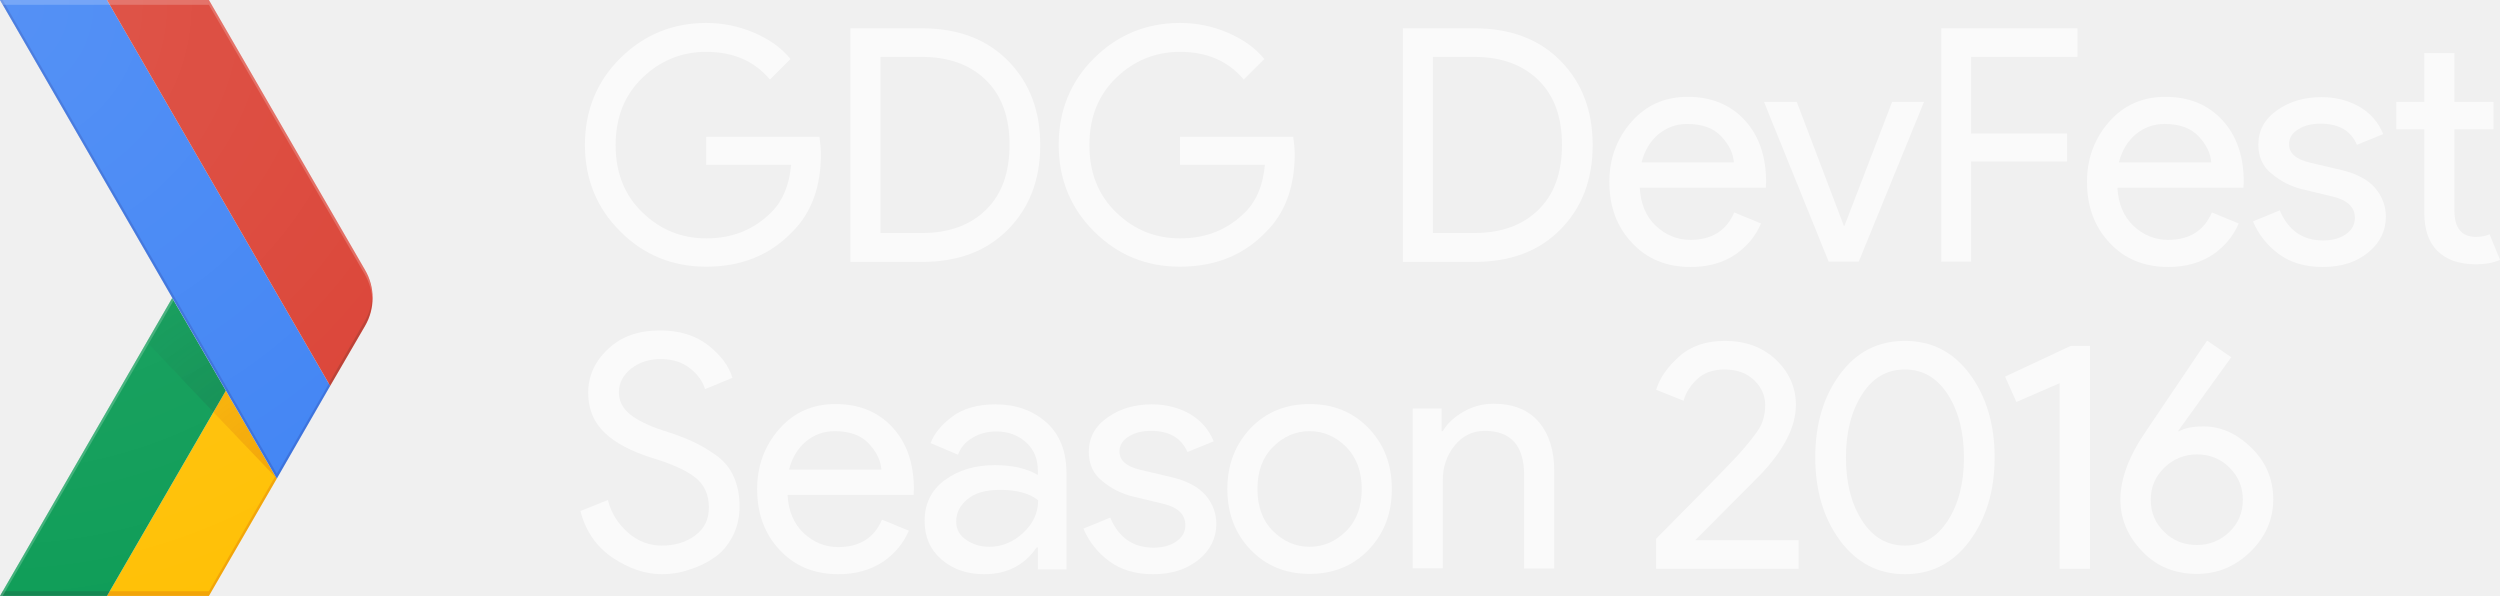
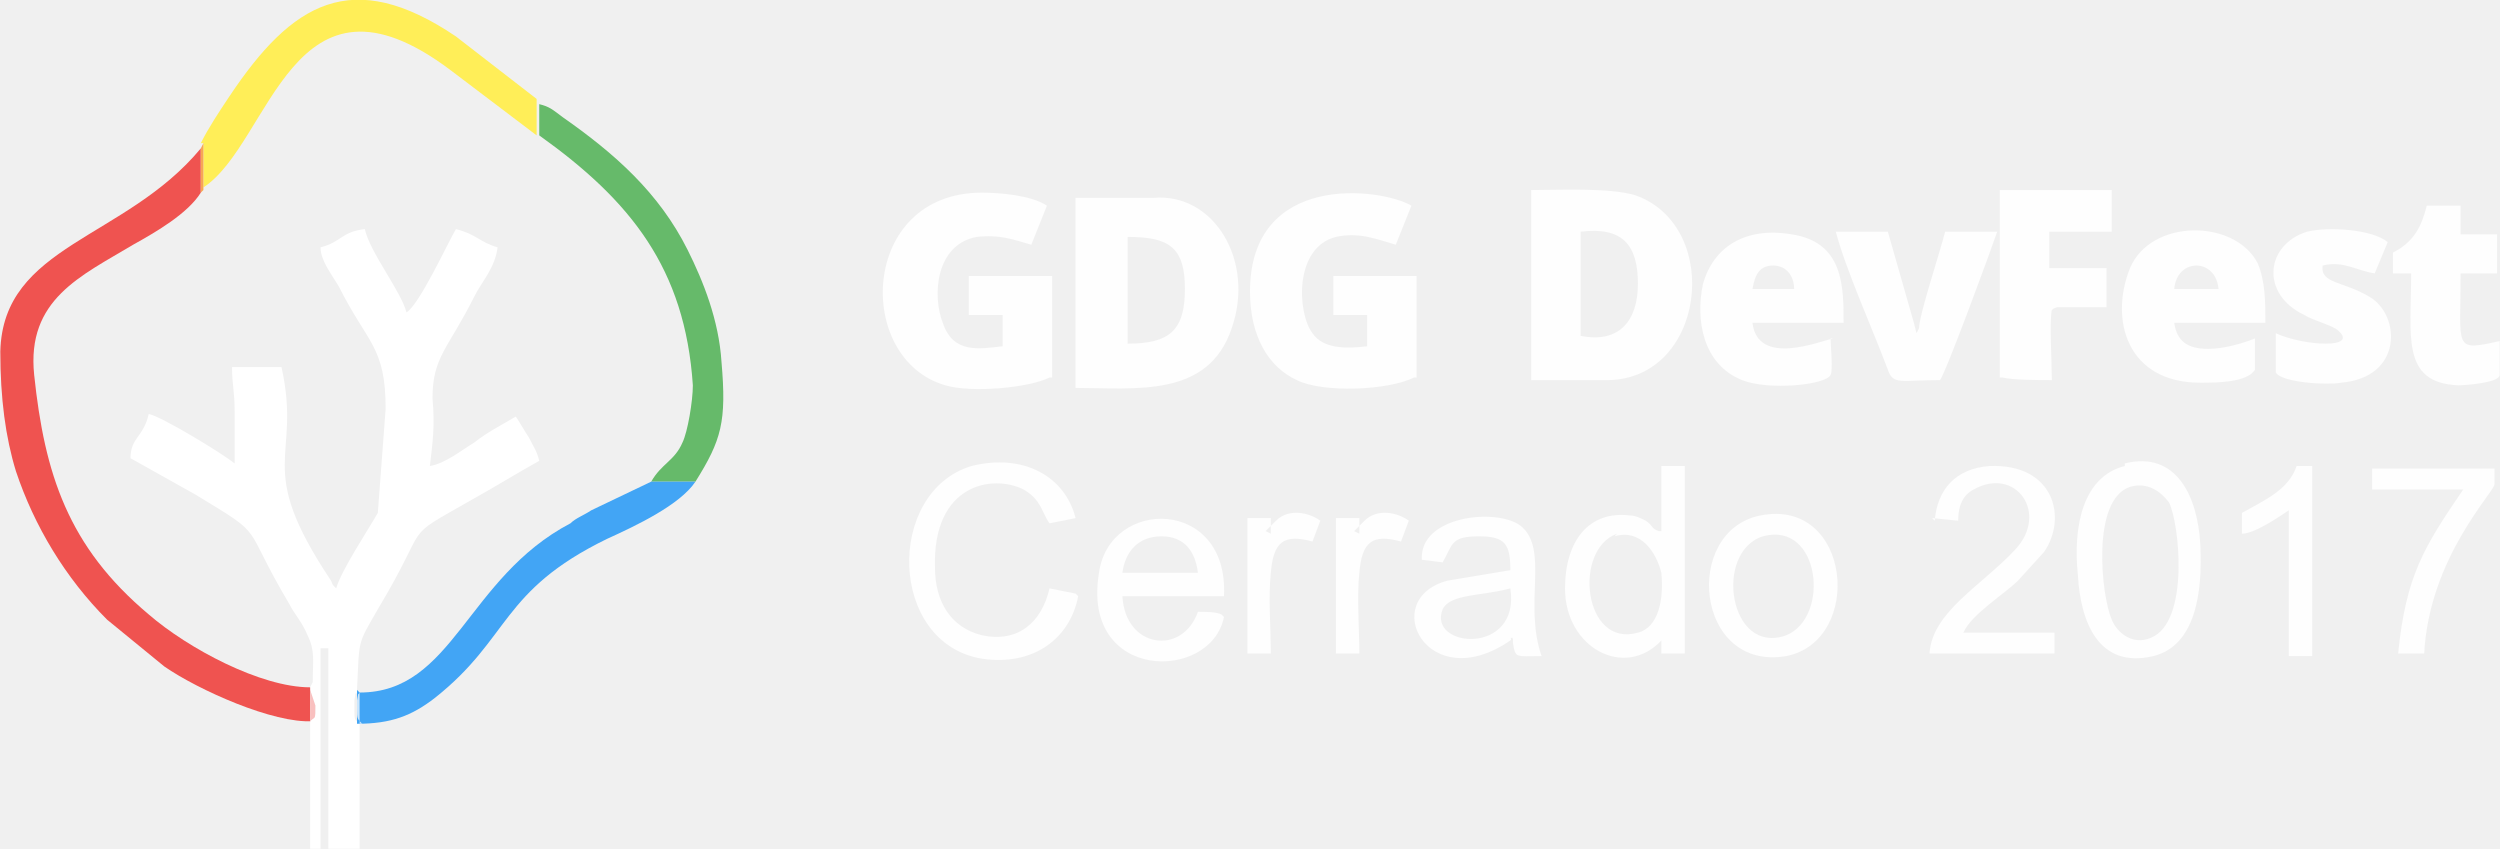
- <svg xmlns="http://www.w3.org/2000/svg" id="Layer_4" viewBox="0 0 839 200">
-   <style>.st0{fill:none;} .st1{fill:#FFC107;} .st2{fill:#0F9D58;} .st3{opacity:0.2;fill:#BF360C;enable-background:new ;} .st4{opacity:0.2;fill:#263238;enable-background:new ;} .st5{opacity:0.2;fill:#FFFFFF;enable-background:new ;} .st6{fill:url(#XMLID_126_);} .st7{fill:url(#XMLID_127_);} .st8{fill:#4285F4;} .st9{fill:#DB4437;} .st10{opacity:0.2;fill:#1A237E;enable-background:new ;} .st11{opacity:0.2;fill:#3E2723;enable-background:new ;} .st12{fill:url(#XMLID_128_);} .st13{fill:#FAFAFA;}</style>
-   <g id="XMLID_60_">
-     <g id="XMLID_61_">
-       <g id="XMLID_62_">
-         <path id="XMLID_106_" class="st0" d="M122.5 90.6L70.1 0H0l57.8 100L0 200h70.1l52.4-90.6c3.3-5.8 3.3-13 0-18.8z" />
-         <path id="XMLID_105_" class="st1" d="M92.4 159.8l-16.6-28.7L35.9 200h34.2l22.8-39.4z" />
-         <path id="XMLID_104_" class="st0" d="M122.5 90.6L70.1 0H0l57.8 100L0 200h70.1l52.4-90.6c3.3-5.8 3.3-13 0-18.8z" />
-         <path id="XMLID_103_" class="st2" d="M57.8 100l18 31.1L35.9 200H0z" />
-         <path id="XMLID_102_" class="st0" d="M122.5 90.6L70.1 0H0l57.8 100L0 200h70.1l52.4-90.6c3.3-5.8 3.3-13 0-18.8z" />
-         <path id="XMLID_101_" class="st3" d="M70.1 198.4H36.8l-.9 1.6h34.2l22.8-39.4-.5-.8z" />
-         <path id="XMLID_100_" class="st0" d="M122.5 90.6L70.1 0H0l57.8 100L0 200h70.1l52.4-90.6c3.3-5.8 3.3-13 0-18.8z" />
-         <path id="XMLID_99_" class="st4" d="M.9 198.4L0 200h35.9l.9-1.6z" />
-         <path id="XMLID_98_" class="st0" d="M122.5 90.6L70.1 0H0l57.8 100L0 200h70.1l52.4-90.6c3.3-5.8 3.3-13 0-18.8z" />
-         <path id="XMLID_96_" class="st5" d="M0 200h.9l57.4-99.2-.5-.8z" />
-         <path id="XMLID_94_" class="st0" d="M122.5 90.6L70.1 0H0l57.8 100L0 200h70.1l52.4-90.6c3.3-5.8 3.3-13 0-18.8z" />
-         <radialGradient id="XMLID_126_" cx="92.62" cy="2707.501" r="69.162" gradientTransform="matrix(1 0 0 -1 0 2867.46)" gradientUnits="userSpaceOnUse">
-           <stop offset="0" stop-color="#BF360C" stop-opacity=".2" />
-           <stop offset="1" stop-color="#BF360C" stop-opacity=".02" />
-         </radialGradient>
-         <path id="XMLID_92_" class="st6" d="M92.9 160.6l-17.1-29.5-4.2 7.2z" />
-         <path id="XMLID_90_" class="st0" d="M122.5 90.6L70.1 0H0l57.8 100L0 200h70.1l52.4-90.6c3.3-5.8 3.3-13 0-18.8z" />
-         <radialGradient id="XMLID_127_" cx="92.423" cy="2707.063" r="69.723" gradientTransform="matrix(1 0 0 -1 0 2867.46)" gradientUnits="userSpaceOnUse">
-           <stop offset="0" stop-color="#263238" stop-opacity=".2" />
-           <stop offset="1" stop-color="#263238" stop-opacity=".02" />
-         </radialGradient>
-         <path id="XMLID_89_" class="st7" d="M71.6 138.3l4.2-7.2-18-31.1-8.5 14.8z" />
-         <path id="XMLID_88_" class="st0" d="M122.5 90.6L70.1 0H0l57.8 100L0 200h70.1l52.4-90.6c3.3-5.8 3.3-13 0-18.8z" />
-         <g id="XMLID_85_">
-           <g id="XMLID_86_">
-             <path id="XMLID_87_" class="st8" d="M35.9 0H0l92.9 160.6 17.9-31.1z" />
-           </g>
-         </g>
-         <path id="XMLID_84_" class="st0" d="M122.5 90.6L70.1 0H0l57.8 100L0 200h70.1l52.4-90.6c3.3-5.8 3.3-13 0-18.8z" />
-         <path id="XMLID_83_" class="st9" d="M122.5 109.4c3.4-5.8 3.4-13 0-18.8L70.1 0H35.9l74.9 129.5 11.7-20.1z" />
-         <path id="XMLID_82_" class="st0" d="M122.5 90.6L70.1 0H0l57.8 100L0 200h70.1l52.4-90.6c3.3-5.8 3.3-13 0-18.8z" />
-         <path id="XMLID_71_" class="st10" d="M110.8 129.5l-.4-.8L92.9 159 .9 0H0l92.9 160.6 17.9-31.1z" />
-         <path id="XMLID_69_" class="st0" d="M122.5 90.6L70.1 0H0l57.8 100L0 200h70.1l52.4-90.6c3.3-5.8 3.3-13 0-18.8z" />
-         <path id="XMLID_67_" class="st5" d="M70.1 1.6l52.4 90.6c1.5 2.7 2.3 5.6 2.5 8.6.1-3.5-.7-7-2.5-10.2L70.1 0H0l.9 1.6h69.2z" />
-         <path id="XMLID_66_" class="st0" d="M122.5 90.6L70.1 0H0l57.8 100L0 200h70.1l52.4-90.6c3.3-5.8 3.3-13 0-18.8z" />
-         <path id="XMLID_65_" class="st11" d="M110.8 129.5l11.6-20.1c1.8-3.1 2.6-6.7 2.5-10.2-.1 3-.9 5.9-2.5 8.6l-12.1 20.9.5.8z" />
-         <path id="XMLID_64_" class="st0" d="M122.5 90.6L70.1 0H0l57.8 100L0 200h70.1l52.4-90.6c3.3-5.8 3.3-13 0-18.8z" />
-         <radialGradient id="XMLID_128_" cx="-1.563" cy="2865.898" r="209.922" gradientTransform="matrix(1 0 0 -1 0 2867.46)" gradientUnits="userSpaceOnUse">
-           <stop offset="0" stop-color="#FFF" stop-opacity=".1" />
-           <stop offset="1" stop-color="#FFF" stop-opacity="0" />
-         </radialGradient>
-         <path id="XMLID_63_" class="st12" d="M122.5 90.6L70.1 0H0l57.8 100L0 200h70.1l52.4-90.6c3.3-5.8 3.3-13 0-18.8z" />
-       </g>
+ <svg xmlns="http://www.w3.org/2000/svg" xml:space="preserve" width="1190px" height="404px" version="1.1" style="shape-rendering:geometricPrecision; text-rendering:geometricPrecision; image-rendering:optimizeQuality; fill-rule:evenodd; clip-rule:evenodd" viewBox="0 0 960 326">
+   <defs>
+     <style type="text/css">
+    
+     .str0 {stroke:#FEFEFE;stroke-width:0}
+     .fil0 {fill:#FEFEFE}
+     .fil5 {fill:#42A5F5}
+     .fil3 {fill:#66BA6A}
+     .fil7 {fill:#CBE6FC}
+     .fil2 {fill:#EF5350}
+     .fil6 {fill:#F7A655}
+     .fil8 {fill:#F9C0BF}
+     .fil4 {fill:#FFEE58}
+     .fil1 {fill:white}
+    
+   </style>
+   </defs>
+   <g id="Camada_x0020_1">
+     <g id="_2571646169584">
+       <path class="fil0 str0" d="M433 132l0 -41c16,0 22,4 22,20 0,16 -6,21 -22,21zm-20 17c23,0 51,4 60,-23 9,-26 -7,-52 -30,-50l-30 0 0 73z" />
+       <path class="fil0 str0" d="M607 130l0 -41c16,-2 22,5 22,20 0,14 -7,23 -22,20zm9 16c39,1 46,-59 12,-71 -10,-3 -29,-2 -40,-2l0 73 28 0z" />
+       <path class="fil0 str0" d="M404 145l0 -39 -32 0 0 15 13 0 0 12c-9,1 -19,3 -23,-9 -4,-10 -3,-30 13,-33 9,-1 14,1 21,3l6 -15c-6,-4 -18,-5 -25,-5 -47,0 -49,64 -14,74 10,3 32,1 40,-3z" />
+       <path class="fil0 str0" d="M544 145l0 -39 -32 0 0 15 13 0 0 12c-8,1 -17,1 -21,-5 -6,-8 -7,-33 9,-37 9,-2 16,1 23,3l6 -15c-12,-7 -62,-13 -62,33 0,17 7,29 18,34 10,5 35,4 45,-1z" />
+       <path class="fil0 str0" d="M673 111c1,-6 3,-9 8,-9 5,0 8,4 8,9l-17 0zm31 19c-5,1 -29,11 -31,-6l35 0c0,-14 0,-31 -20,-34 -18,-3 -30,5 -34,19 -3,14 0,31 15,37 10,4 32,2 34,-2 1,-2 0,-11 0,-14z" />
+       <path class="fil0 str0" d="M835 111c1,-12 16,-12 17,0l-17 0zm31 32l0 -13c-5,2 -12,4 -18,4 -8,0 -12,-3 -13,-10l35 0c0,-8 0,-16 -3,-23 -9,-17 -41,-17 -49,2 -8,20 -1,44 27,44 6,0 18,0 21,-5z" />
+       <path class="fil0 str0" d="M769 145c4,1 14,1 19,1 0,-6 -1,-23 0,-27 1,0 -1,0 2,-1 0,0 2,0 3,0l16 0 0 -15 -22 0 0 -14 24 0 0 -16 -43 0 0 72z" />
+       <path class="fil0 str0" d="M737 126l-1 2 -1 -4 -10 -35 -20 0c4,15 14,37 20,53 2,6 5,4 20,4 2,-2 20,-51 22,-57l-20 0c-2,8 -10,32 -10,37z" />
+       <path class="fil0 str0" d="M874 129l0 14c2,4 20,5 25,4 24,-2 23,-26 11,-33 -10,-6 -19,-5 -18,-12 8,-2 13,2 20,3l5 -12c-6,-5 -23,-6 -31,-4 -16,5 -18,24 -1,32 3,2 11,4 13,6 8,7 -13,6 -24,1z" />
+       <path class="fil0 str0" d="M959 90l-14 0 0 -11 -13 0c-2,8 -5,14 -13,18l0 8 7 0c0,24 -4,42 18,43 3,0 16,-1 16,-4l0 -13c-18,4 -15,3 -15,-26l14 0 0 -14z" />
+       <path class="fil0 str0" d="M413 228l-10 -2c-3,13 -12,21 -26,18 -12,-3 -18,-13 -18,-26 -1,-32 22,-36 34,-30 7,4 7,9 10,13l10 -2c-4,-16 -20,-25 -40,-20 -33,10 -32,68 4,74 20,3 34,-8 37,-24z" />
+       <path class="fil0 str0" d="M818 187c7,-2 12,2 15,6 4,8 8,46 -7,52 -7,3 -13,-2 -15,-7 -4,-9 -8,-46 7,-51zm-2 -8c-16,4 -20,23 -18,42 1,18 8,36 29,31 16,-4 19,-24 18,-43 -1,-18 -9,-36 -29,-31z" />
+       <path class="fil0 str0" d="M620 206c10,-3 16,6 18,14 1,10 -1,21 -9,23 -21,6 -25,-32 -8,-38zm17 -2c-3,-1 -2,-2 -5,-4 -2,-1 -4,-2 -6,-2 -16,-2 -25,10 -25,28 0,23 23,35 37,20l0 5 9 0 0 -72 -9 0 0 25z" />
+       <path class="fil0 str0" d="M742 199l10 1c0,-6 2,-10 6,-12 16,-9 29,9 16,23 -13,14 -32,24 -33,40l48 0 0 -8 -35 0c3,-7 16,-15 21,-20l10 -11c9,-13 4,-34 -21,-33 -13,1 -20,9 -21,21z" />
+       <path class="fil0 str0" d="M580 226c4,26 -32,23 -26,8 3,-6 15,-5 26,-8zm0 20c1,-1 -1,-1 1,-1l0 2c1,6 1,5 11,5 -7,-20 3,-41 -8,-50 -9,-7 -39,-4 -38,13l8 1c4,-7 3,-10 14,-10 10,0 12,3 12,13l-24 4c-27,7 -8,45 24,23z" />
+       <path class="fil0 str0" d="M431 220c1,-8 6,-14 15,-14 9,0 13,6 14,14l-29 0zm38 16c-2,-1 -6,-1 -9,-1 -6,17 -28,14 -29,-6l39 0c2,-38 -44,-38 -48,-9 -7,42 43,42 48,17z" />
+       <path class="fil0 str0" d="M677 206c22,-6 26,31 9,38 -22,8 -28,-32 -9,-38zm-1 -8c-30,6 -25,60 10,54 30,-6 25,-61 -10,-54z" />
+       <path class="fil0 str0" d="M911 188l35 0c-15,22 -22,33 -25,63l10 0c2,-37 27,-62 27,-65 0,-1 0,-5 0,-6l-47 0 0 8z" />
+       <path class="fil0 str0" d="M861 197l0 8c5,0 15,-7 18,-9l0 56 9 0 0 -73 -6 0c-3,9 -12,13 -21,18z" />
+       <path class="fil0 str0" d="M522 205l0 -6 -9 0 0 52 9 0c0,-9 -1,-22 0,-31 1,-12 5,-15 16,-12l3 -8c-4,-3 -12,-5 -17,0 -1,1 -1,1 -2,2l-2 2z" />
+       <path class="fil0 str0" d="M488 205l0 -6 -9 0 0 52 9 0c0,-9 -1,-22 0,-31 1,-12 5,-15 16,-12l3 -8c-4,-3 -12,-5 -17,0 -1,1 -1,1 -2,2l-2 2z" />
+       <path class="fil0 str0" d="M582 247l0 -2c-3,0 0,0 -1,1 1,1 0,0 1,1z" />
+     </g>
+     <g id="_2536327230304">
+       <path class="fil1" d="M119 264l0 1 2 6c0,5 0,4 -2,6l0 49 4 0 0 -77 3 0 0 77 12 0 0 -48c-2,-2 -2,-1 -2,-6 0,-1 0,-2 0,-3 1,-6 0,-1 1,-3l0 -1c1,-20 0,-17 8,-31 21,-35 8,-26 36,-42 9,-5 17,-10 26,-15 -1,-4 -2,-5 -4,-9 -2,-3 -3,-5 -5,-8 -5,3 -11,6 -16,10 -5,3 -11,8 -17,9 1,-9 2,-15 1,-26 0,-16 6,-19 16,-39 3,-6 8,-11 9,-19 -7,-2 -8,-5 -16,-7 -3,5 -14,29 -19,32 -2,-8 -14,-23 -16,-32 -9,1 -9,5 -17,7 0,5 4,10 7,15 11,22 18,23 18,47l-3 40c-4,7 -14,22 -16,29 -2,-2 -1,-1 -2,-3 -30,-45 -11,-46 -19,-82l-19 0c0,7 1,9 1,17 0,7 0,14 0,20 -5,-4 -28,-18 -33,-19 -2,9 -7,9 -7,17l25 14c28,17 17,10 36,42 2,4 5,7 7,12 3,6 2,10 2,18z" />
+       <path class="fil2" d="M119 277l0 -12 0 -1c-19,0 -47,-15 -62,-28 -31,-26 -40,-54 -44,-92 -3,-29 18,-38 38,-50 9,-5 21,-12 26,-20l0 -17c-29,35 -76,37 -77,78 0,18 2,33 6,46 7,21 19,41 35,57l22 18c13,9 42,22 57,21z" />
+       <path class="fil3" d="M207 52c35,25 56,51 59,96 0,6 -2,18 -4,22 -3,7 -8,8 -12,15l17 0c10,-16 12,-23 10,-46 -1,-16 -7,-31 -13,-43 -11,-22 -28,-37 -48,-51 -4,-3 -5,-4 -9,-5l0 14z" />
+       <path class="fil4" d="M78 55l0 17c26,-17 34,-91 95,-45l33 25 0 -14 -31 -24c-40,-27 -63,-13 -87,23 -4,6 -8,12 -11,18z" />
+       <path class="fil5" d="M137 265l0 1 0 12c13,0 21,-3 30,-10 29,-23 25,-41 66,-61 11,-5 28,-13 34,-22l-17 0 -23 11c-3,2 -6,3 -8,5 -40,21 -45,65 -81,65z" />
+       <polygon class="fil6" points="77,74 78,73 78,55 77,57 " />
+       <path class="fil7" d="M138 278l0 -12c-1,2 0,-2 -1,3 0,1 0,2 0,3 0,4 0,4 2,6z" />
+       <path class="fil8" d="M119 277c2,-2 2,0 2,-6l-2 -6 0 12z" />
    </g>
  </g>
-   <g id="XMLID_7_">
-     <path id="XMLID_2_" class="st13" d="M275.5 51.8c0 10.9-3.2 19.7-9.7 26.1-7.4 7.7-17 11.6-28.8 11.6-11.3 0-20.9-3.9-28.8-11.8-7.9-7.8-11.9-17.6-11.9-29.1s4-21.3 11.9-29.1c7.9-7.8 17.5-11.8 28.8-11.8 5.6 0 11 1.1 16.1 3.3 5.1 2.2 9.2 5.1 12.2 8.8l-6.9 6.9c-5.2-6.2-12.3-9.3-21.4-9.3-8.2 0-15.4 2.9-21.4 8.7-6 5.8-9 13.3-9 22.6s3 16.8 9 22.6c6 5.8 13.1 8.7 21.4 8.7 8.8 0 16-2.9 21.9-8.8 3.8-3.8 6-9.1 6.6-15.9H237v-9.4h38c.3 2.1.5 4 .5 5.9z" />
-     <path id="XMLID_4_" class="st13" d="M285.4 87.8V9.5h24c12 0 21.7 3.6 28.9 10.9 7.2 7.3 10.8 16.7 10.8 28.3s-3.6 21-10.8 28.3c-7.2 7.3-16.8 10.9-28.9 10.9h-24zm10.1-9.6h13.9c9 0 16.2-2.6 21.5-7.8 5.3-5.2 7.9-12.4 7.9-21.8 0-9.3-2.6-16.5-7.9-21.7-5.3-5.2-12.5-7.8-21.5-7.8h-13.9v59.1z" />
-     <path id="XMLID_8_" class="st13" d="M434.5 51.8c0 10.9-3.2 19.7-9.7 26.1-7.4 7.7-17 11.6-28.8 11.6-11.3 0-20.9-3.9-28.8-11.8-7.9-7.8-11.9-17.6-11.9-29.1s4-21.3 11.9-29.1c7.9-7.8 17.5-11.8 28.8-11.8 5.6 0 11 1.1 16.1 3.3 5.1 2.2 9.2 5.1 12.2 8.8l-6.9 6.9c-5.2-6.2-12.3-9.3-21.4-9.3-8.2 0-15.4 2.9-21.4 8.7-6 5.8-9 13.3-9 22.6s3 16.8 9 22.6c6 5.8 13.1 8.7 21.4 8.7 8.8 0 16-2.9 21.9-8.8 3.8-3.8 6-9.1 6.6-15.9H396v-9.4h38c.3 2.1.5 4 .5 5.9z" />
-     <path id="XMLID_10_" class="st13" d="M470.8 87.8V9.5h24c12 0 21.7 3.6 28.9 10.9 7.2 7.3 10.8 16.7 10.8 28.3s-3.6 21-10.8 28.3c-7.2 7.3-16.8 10.9-28.9 10.9h-24zm10.1-9.6h13.9c9 0 16.2-2.6 21.5-7.8 5.3-5.2 7.9-12.4 7.9-21.8 0-9.3-2.6-16.5-7.9-21.7-5.3-5.2-12.5-7.8-21.5-7.8h-13.9v59.1z" />
-     <path id="XMLID_13_" class="st13" d="M567.4 89.6c-8.1 0-14.7-2.7-19.7-8.1-5.1-5.4-7.6-12.2-7.6-20.5 0-7.8 2.5-14.5 7.4-20.1 4.9-5.6 11.2-8.4 18.9-8.4 7.9 0 14.3 2.6 19.1 7.8 4.8 5.2 7.2 12.1 7.2 20.8l-.1 1.9h-42.3c.3 5.4 2.1 9.7 5.4 12.8 3.3 3.1 7.2 4.7 11.6 4.7 7.2 0 12.1-3.1 14.7-9.2l9 3.7c-1.8 4.2-4.6 7.6-8.6 10.4-4.2 2.8-9.1 4.2-15 4.2zm14.5-35c-.2-3.1-1.6-6-4.2-8.8-2.6-2.8-6.4-4.2-11.5-4.2-3.7 0-6.9 1.2-9.7 3.5-2.7 2.3-4.6 5.5-5.6 9.4h31z" />
-     <path id="XMLID_16_" class="st13" d="M613.7 87.8L592 34.2h11l15.8 41.6h.2l16-41.6h10.7l-21.9 53.6h-10.1z" />
-     <path id="XMLID_18_" class="st13" d="M661.6 87.8h-10.1V9.5h45.7v9.6h-35.7v25.7h32.2v9.4h-32.2v33.6z" />
-     <path id="XMLID_20_" class="st13" d="M727.7 89.6c-8.1 0-14.7-2.7-19.7-8.1-5.1-5.4-7.6-12.2-7.6-20.5 0-7.8 2.5-14.5 7.4-20.1 4.9-5.6 11.2-8.4 18.9-8.4 7.9 0 14.3 2.6 19.1 7.8 4.8 5.2 7.2 12.1 7.2 20.8l-.1 1.9h-42.3c.3 5.4 2.1 9.7 5.4 12.8 3.3 3.1 7.2 4.7 11.6 4.7 7.2 0 12.1-3.1 14.7-9.2l9 3.7c-1.8 4.2-4.6 7.6-8.6 10.4-4.3 2.8-9.2 4.2-15 4.2zm14.4-35c-.2-3.1-1.6-6-4.2-8.8-2.6-2.8-6.4-4.2-11.5-4.2-3.7 0-6.9 1.2-9.7 3.5-2.7 2.3-4.6 5.5-5.6 9.4h31z" />
-     <path id="XMLID_27_" class="st13" d="M779.5 89.6c-6 0-10.9-1.5-14.8-4.4-3.9-2.9-6.8-6.6-8.6-10.9l9-3.7c2.8 6.7 7.7 10.1 14.5 10.1 3.1 0 5.7-.7 7.7-2.1 2-1.4 3-3.2 3-5.5 0-3.5-2.4-5.9-7.3-7.1l-10.8-2.6c-3.4-.9-6.7-2.5-9.7-5-3.1-2.4-4.6-5.7-4.6-9.9 0-4.7 2.1-8.6 6.3-11.5 4.2-3 9.2-4.4 14.9-4.4 4.7 0 9 1.1 12.7 3.2 3.7 2.2 6.4 5.2 8 9.2l-8.8 3.6c-2-4.7-6.1-7.1-12.2-7.1-3 0-5.5.6-7.5 1.9-2 1.2-3.1 2.9-3.1 5 0 3.1 2.4 5.1 7.1 6.2l10.6 2.5c5 1.2 8.8 3.2 11.2 6 2.4 2.8 3.6 6.1 3.6 9.6 0 4.8-2 8.8-5.9 12-4 3.3-9.1 4.9-15.3 4.9z" />
-     <path id="XMLID_29_" class="st13" d="M830.9 88.7c-5.6 0-9.9-1.5-12.9-4.5s-4.4-7.2-4.4-12.7V43.4h-9.4v-9.2h9.4V17.8h10.1v16.4h13.1v9.2h-13.1v27.3c0 5.8 2.4 8.8 7.2 8.8 1.8 0 3.4-.3 4.6-.9l3.5 8.6c-2.2 1-4.9 1.5-8.1 1.5z" />
-     <path id="XMLID_31_" class="st13" d="M222.2 192.7c-5.7 0-11.2-1.9-16.7-5.6-5.4-3.7-9-8.9-10.7-15.6l9.2-3.7c1.1 4.3 3.3 7.9 6.7 10.9 3.4 3 7.2 4.4 11.4 4.4 4.4 0 8.1-1.1 11.2-3.4 3.1-2.3 4.6-5.4 4.6-9.4 0-4.4-1.6-7.7-4.6-10.1-3.1-2.4-8-4.6-14.7-6.6-6.9-2.2-12.2-5-15.8-8.5-3.6-3.5-5.4-7.9-5.4-13.3 0-5.6 2.2-10.5 6.7-14.7 4.4-4.2 10.2-6.2 17.4-6.2 6.6 0 12 1.7 16.2 5 4.2 3.3 6.9 6.9 8.1 10.9l-9.2 3.8c-.7-2.5-2.3-4.8-4.9-6.9-2.6-2.1-5.9-3.2-10-3.2-3.9 0-7.2 1.1-9.9 3.2-2.7 2.2-4.1 4.8-4.1 8 0 2.9 1.3 5.4 3.8 7.4s6.2 3.8 11.1 5.4c3.9 1.2 7.1 2.4 9.7 3.6 2.6 1.2 5.2 2.7 7.9 4.6 2.7 1.9 4.7 4.3 6 7.2 1.3 2.9 2 6.2 2 10s-.8 7.2-2.4 10.2c-1.6 3-3.6 5.4-6.2 7.1-2.6 1.8-5.4 3.1-8.4 4-2.8 1-5.9 1.5-9 1.5z" />
-     <path id="XMLID_33_" class="st13" d="M281.4 192.7c-8.1 0-14.7-2.7-19.7-8.1-5.1-5.4-7.6-12.2-7.6-20.5 0-7.8 2.5-14.5 7.4-20.1 4.9-5.6 11.2-8.4 18.9-8.4 7.9 0 14.3 2.6 19.1 7.8 4.8 5.2 7.2 12.1 7.2 20.8l-.1 1.9h-42.3c.3 5.4 2.1 9.7 5.4 12.8 3.3 3.1 7.2 4.7 11.6 4.7 7.2 0 12.1-3.1 14.7-9.2l9 3.7c-1.8 4.2-4.6 7.6-8.6 10.4-4.3 2.8-9.2 4.2-15 4.2zm14.4-35c-.2-3.1-1.6-6-4.2-8.8-2.6-2.8-6.4-4.2-11.5-4.2-3.7 0-6.9 1.2-9.7 3.5-2.7 2.3-4.6 5.5-5.6 9.4h31z" />
-     <path id="XMLID_36_" class="st13" d="M330.3 192.7c-5.7 0-10.4-1.6-14.3-4.9-3.8-3.3-5.7-7.6-5.7-13 0-5.8 2.3-10.4 6.8-13.7 4.5-3.3 10.1-5 16.7-5 5.9 0 10.8 1.1 14.5 3.3v-1.5c0-3.9-1.3-7.1-4-9.5-2.7-2.4-6-3.6-10-3.6-2.9 0-5.6.7-7.9 2.1-2.4 1.4-4 3.3-4.9 5.7l-9.2-3.9c1.2-3.2 3.7-6.2 7.3-8.9 3.6-2.7 8.5-4.1 14.4-4.1 6.9 0 12.5 2 17.1 6 4.5 4 6.8 9.7 6.8 17v32.4h-9.6v-7.4h-.4c-4 5.9-9.9 9-17.6 9zm1.7-9.2c4.2 0 7.9-1.5 11.3-4.6 3.4-3.1 5.1-6.8 5.1-11-2.8-2.3-7.1-3.5-12.8-3.5-4.9 0-8.6 1.1-11 3.2-2.5 2.1-3.7 4.6-3.7 7.4 0 2.6 1.1 4.7 3.4 6.2 2.2 1.5 4.7 2.3 7.7 2.3z" />
-     <path id="XMLID_39_" class="st13" d="M387 192.7c-6 0-10.9-1.5-14.8-4.4-3.9-2.9-6.8-6.6-8.6-10.9l9-3.7c2.8 6.7 7.7 10.1 14.5 10.1 3.1 0 5.7-.7 7.7-2.1 2-1.4 3-3.2 3-5.5 0-3.5-2.4-5.9-7.3-7.1l-10.8-2.6c-3.4-.9-6.7-2.5-9.7-5-3.1-2.4-4.6-5.7-4.6-9.9 0-4.7 2.1-8.6 6.3-11.5 4.2-3 9.2-4.4 14.9-4.4 4.7 0 9 1.1 12.7 3.2 3.7 2.2 6.4 5.2 8 9.2l-8.8 3.6c-2-4.7-6.1-7.1-12.2-7.1-3 0-5.5.6-7.5 1.9-2 1.2-3.1 2.9-3.1 5 0 3.1 2.4 5.1 7.1 6.2l10.6 2.5c5 1.2 8.7 3.2 11.2 6 2.4 2.8 3.6 6.1 3.6 9.6 0 4.8-2 8.8-5.9 12-4.1 3.3-9.1 4.9-15.3 4.9z" />
-     <path id="XMLID_41_" class="st13" d="M419.7 143.7c5.2-5.4 11.8-8.1 19.8-8.1s14.6 2.7 19.8 8.1c5.2 5.4 7.8 12.2 7.8 20.4s-2.6 15-7.8 20.4c-5.2 5.4-11.8 8.1-19.8 8.1s-14.6-2.7-19.8-8.1c-5.2-5.4-7.8-12.2-7.8-20.4 0-8.1 2.6-14.9 7.8-20.4zm7.5 34.5c3.5 3.5 7.6 5.3 12.3 5.3 4.7 0 8.8-1.8 12.3-5.3s5.2-8.2 5.2-14.1c0-5.8-1.7-10.5-5.2-14.1-3.5-3.5-7.6-5.3-12.3-5.3-4.7 0-8.8 1.8-12.3 5.3s-5.2 8.2-5.2 14.1 1.7 10.6 5.2 14.1z" />
-     <path id="XMLID_44_" class="st13" d="M483.8 137.3v7.4h.4c1.5-2.6 3.8-4.7 6.9-6.5 3.1-1.8 6.5-2.7 10.1-2.7 6.6 0 11.7 2 15.2 6.1s5.2 9.6 5.2 16.4v32.8h-10.1v-31.3c0-9.9-4.4-14.9-13.2-14.9-4.2 0-7.5 1.7-10.2 5-2.6 3.3-3.9 7.2-3.9 11.5v29.6h-10.1v-53.6h9.7z" />
-     <path id="XMLID_46_" class="st13" d="M603.5 190.9h-47.7v-10.1c14.3-14.4 23.4-23.7 27.5-28.1 3.6-4 6-7.1 7.2-9.1 1.2-2.1 1.9-4.6 1.9-7.7 0-3.1-1.2-5.9-3.7-8.3-2.5-2.4-5.8-3.6-10-3.6-3.8 0-6.9 1.1-9.2 3.3-2.3 2.2-3.8 4.6-4.5 7.2l-9.2-3.7c1.2-3.9 3.8-7.7 7.8-11.2 3.9-3.5 9-5.2 15.3-5.2 6.9 0 12.6 2.1 17.1 6.3 4.4 4.2 6.7 9.3 6.7 15.2 0 7.3-4 15.1-11.9 23.4l-21.9 22h34.7v9.6z" />
-     <path id="XMLID_48_" class="st13" d="M661.1 181.4c-5.5 7.5-12.8 11.3-21.8 11.3s-16.2-3.8-21.8-11.3c-5.5-7.5-8.3-16.8-8.3-27.9 0-11.2 2.8-20.5 8.3-27.9 5.5-7.5 12.8-11.2 21.8-11.2s16.2 3.7 21.8 11.2c5.5 7.5 8.3 16.8 8.3 27.9 0 11.1-2.8 20.4-8.3 27.9zm-21.8 1.7c6 0 10.8-2.8 14.4-8.4 3.6-5.6 5.4-12.6 5.4-21.1 0-8.5-1.8-15.6-5.4-21.2-3.6-5.6-8.4-8.4-14.4-8.4-6.1 0-10.9 2.8-14.4 8.4-3.6 5.6-5.4 12.6-5.4 21.2 0 8.5 1.8 15.5 5.4 21.1 3.6 5.6 8.4 8.4 14.4 8.4z" />
-     <path id="XMLID_51_" class="st13" d="M701.3 190.9h-10.1v-62.3l-14.5 6.3-3.8-8.5 22-10.3h6.5v74.8z" />
-     <path id="XMLID_53_" class="st13" d="M739.5 143.1c5.8 0 11.2 2.4 16.1 7.2 4.9 4.8 7.3 10.6 7.3 17.3 0 6.6-2.5 12.5-7.6 17.5s-11.1 7.5-18 7.5c-7.4 0-13.6-2.5-18.4-7.6-4.9-5.1-7.3-10.9-7.3-17.4 0-6.9 2.9-14.7 8.8-23.2l20.3-30.1 8.1 5.6-17.8 24.7.2.2c1.8-1.1 4.5-1.7 8.3-1.7zm-2.2 39.8c4.2 0 7.9-1.5 10.9-4.4 3-2.9 4.5-6.5 4.5-10.8 0-4.2-1.5-7.8-4.5-10.8-3-3-6.7-4.4-10.9-4.4s-7.9 1.5-10.9 4.4c-3.1 3-4.6 6.5-4.6 10.8 0 4.3 1.5 7.9 4.5 10.8 3 3 6.7 4.4 11 4.4z" />
-   </g>
</svg>
